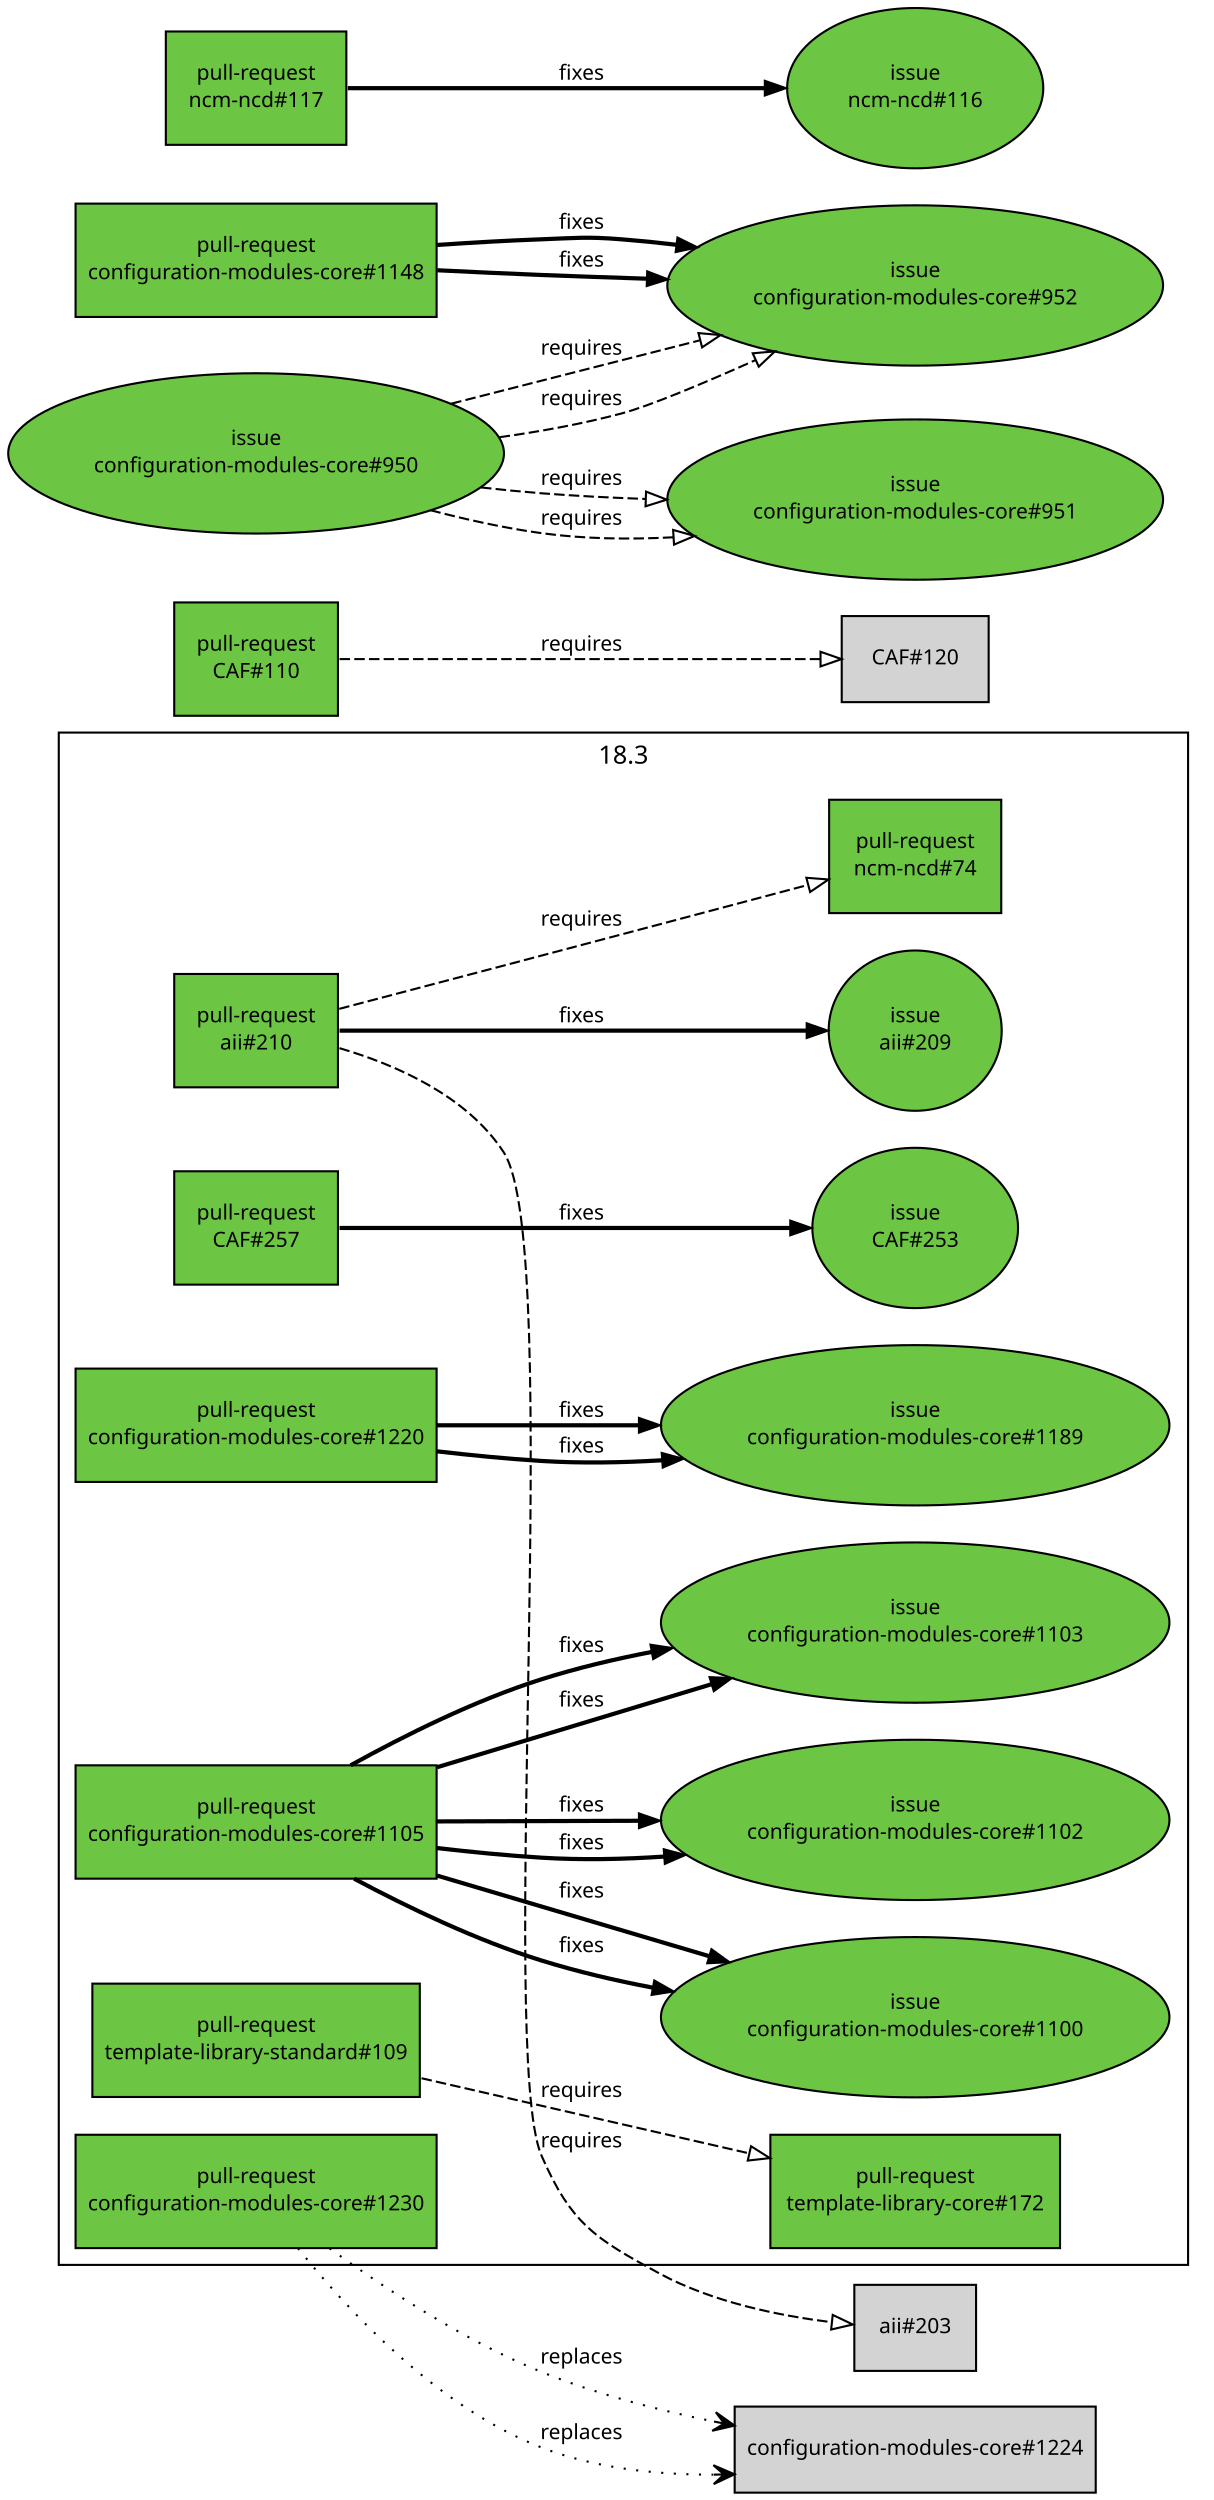
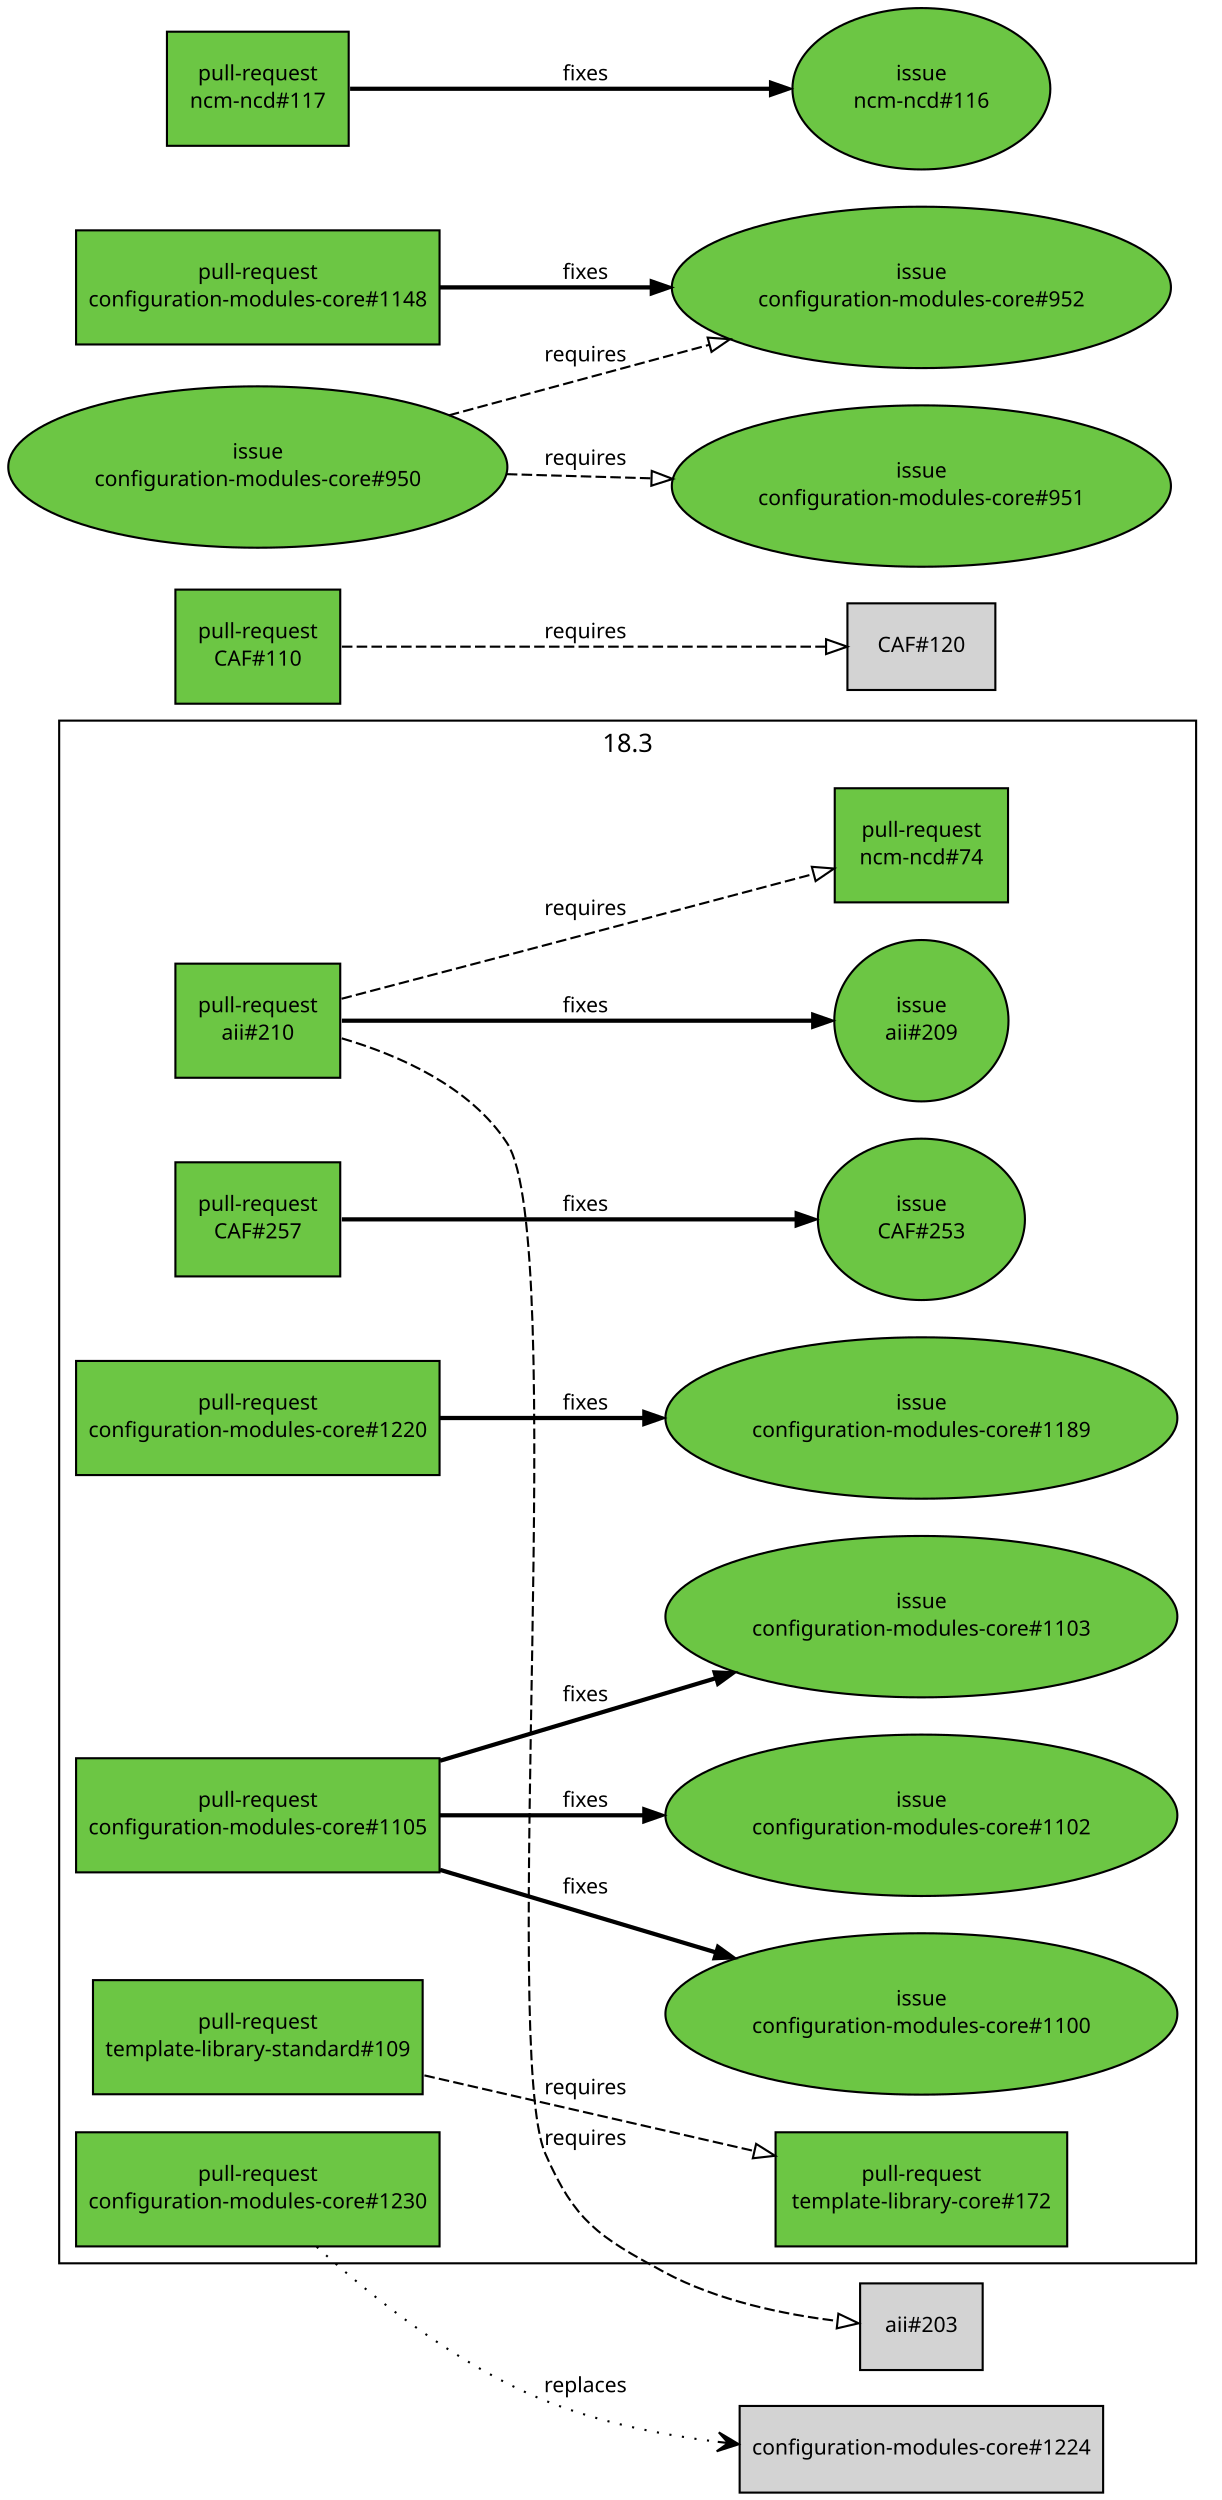
- <svg xmlns="http://www.w3.org/2000/svg" xmlns:xlink="http://www.w3.org/1999/xlink" width="578pt" height="1191pt" viewBox="0.00 0.00 578.00 1191.00">
-   <g id="graph1" class="graph" transform="scale(1 1) rotate(0) translate(4 1187)">
-     <polygon fill="white" stroke="white" points="-4,5 -4,-1187 575,-1187 575,5 -4,5" />
+ <svg xmlns="http://www.w3.org/2000/svg" xmlns:xlink="http://www.w3.org/1999/xlink" width="578pt" height="1183pt" viewBox="0.00 0.00 578.00 1183.00">
+   <g id="graph1" class="graph" transform="scale(1 1) rotate(0) translate(4 1179)">
+     <polygon fill="white" stroke="white" points="-4,5 -4,-1179 575,-1179 575,5 -4,5" />
    <g id="graph3" class="cluster">
      <polygon fill="none" stroke="black" points="24,-108 24,-838 562,-838 562,-108 24,-108" />
      <text text-anchor="middle" x="293" y="-823.2" font-family="Sans" font-size="12.00">18.3</text>
    </g>
    <g id="node1" class="node">
      <a xlink:href="https://github.com/quattor/aii/pull/210" xlink:title="Shellfe: support active config for plugins" target="_parent">
        <polygon fill="#6cc644" stroke="black" points="157,-723 79,-723 79,-669 157,-669 157,-723" />
        <text text-anchor="middle" x="118" y="-700" font-family="Sans" font-size="10.00">pull-request</text>
        <text text-anchor="middle" x="118" y="-687" font-family="Sans" font-size="10.00">aii#210</text>
      </a>
    </g>
    <g id="node3" class="node">
      <a xlink:href="https://github.com/quattor/aii/issues/209" xlink:title="support ACTIVE_CONFIG" target="_parent">
        <ellipse fill="#6cc644" stroke="black" cx="432" cy="-696" rx="41.217" ry="38.184" />
        <text text-anchor="middle" x="432" y="-700" font-family="Sans" font-size="10.00">issue</text>
        <text text-anchor="middle" x="432" y="-687" font-family="Sans" font-size="10.00">aii#209</text>
      </a>
    </g>
    <g id="edge2" class="edge">
      <path fill="none" stroke="black" stroke-width="2" d="M157.768,-696C214.279,-696 317.868,-696 380.284,-696" />
      <polygon fill="black" stroke="black" points="380.31,-699.5 390.31,-696 380.31,-692.5 380.31,-699.5" />
      <text text-anchor="middle" x="273" y="-700" font-family="Sans" font-size="10.00">fixes</text>
    </g>
    <g id="node5" class="node">
      <a xlink:href="https://github.com/quattor/ncm-ncd/pull/74" xlink:title="Set the current active config as an attribute to the component" target="_parent">
        <polygon fill="#6cc644" stroke="black" points="473,-806 391,-806 391,-752 473,-752 473,-806" />
        <text text-anchor="middle" x="432" y="-783" font-family="Sans" font-size="10.00">pull-request</text>
        <text text-anchor="middle" x="432" y="-770" font-family="Sans" font-size="10.00">ncm-ncd#74</text>
      </a>
    </g>
    <g id="edge4" class="edge">
      <path fill="none" stroke="black" stroke-dasharray="5,2" d="M157.609,-706.38C180.517,-712.39 209.889,-720.106 236,-727 285.266,-740.007 341.475,-754.927 381.028,-765.441" />
      <polygon fill="none" stroke="black" points="380.148,-768.828 390.711,-768.015 381.946,-762.063 380.148,-768.828" />
      <text text-anchor="middle" x="273" y="-746" font-family="Sans" font-size="10.00">requires</text>
    </g>
    <g id="node7" class="node">
      <polygon fill="lightgrey" stroke="black" points="461,-98.5 403,-98.5 403,-57.5 461,-57.5 461,-98.5" />
      <text text-anchor="middle" x="432" y="-75.5" font-family="Sans" font-size="10.00">aii#203</text>
    </g>
    <g id="edge6" class="edge">
      <path fill="none" stroke="black" stroke-dasharray="5,2" d="M157.721,-687.662C184.699,-679.744 218.537,-664.901 236,-638 264.94,-593.421 232.74,-208.712 254,-160 268.079,-127.74 279.072,-120.803 310,-104 335.309,-90.25 367.249,-83.769 392.1,-80.716" />
      <polygon fill="none" stroke="black" points="392.715,-84.17 402.276,-79.606 391.956,-77.211 392.715,-84.17" />
      <text text-anchor="middle" x="273" y="-164" font-family="Sans" font-size="10.00">requires</text>
    </g>
    <g id="node8" class="node">
      <a xlink:href="https://github.com/quattor/CAF/pull/257" xlink:title="Process: run process as another user" target="_parent">
        <polygon fill="#6cc644" stroke="black" points="157,-629 79,-629 79,-575 157,-575 157,-629" />
        <text text-anchor="middle" x="118" y="-606" font-family="Sans" font-size="10.00">pull-request</text>
        <text text-anchor="middle" x="118" y="-593" font-family="Sans" font-size="10.00">CAF#257</text>
      </a>
    </g>
    <g id="node10" class="node">
      <a xlink:href="https://github.com/quattor/CAF/issues/253" xlink:title="CAF::Process: Include an option to execute the command as an specific user" target="_parent">
        <ellipse fill="#6cc644" stroke="black" cx="432" cy="-602" rx="48.998" ry="38.184" />
        <text text-anchor="middle" x="432" y="-606" font-family="Sans" font-size="10.00">issue</text>
        <text text-anchor="middle" x="432" y="-593" font-family="Sans" font-size="10.00">CAF#253</text>
      </a>
    </g>
    <g id="edge8" class="edge">
      <path fill="none" stroke="black" stroke-width="2" d="M157.768,-602C211.934,-602 309.353,-602 372.308,-602" />
      <polygon fill="black" stroke="black" points="372.488,-605.5 382.488,-602 372.488,-598.5 372.488,-605.5" />
      <text text-anchor="middle" x="273" y="-606" font-family="Sans" font-size="10.00">fixes</text>
    </g>
    <g id="node11" class="node">
      <a xlink:href="https://github.com/quattor/CAF/pull/110" xlink:title="Download: API proposal" target="_parent">
        <polygon fill="#6cc644" stroke="black" points="157,-900 79,-900 79,-846 157,-846 157,-900" />
        <text text-anchor="middle" x="118" y="-877" font-family="Sans" font-size="10.00">pull-request</text>
        <text text-anchor="middle" x="118" y="-864" font-family="Sans" font-size="10.00">CAF#110</text>
      </a>
    </g>
    <g id="node13" class="node">
      <polygon fill="lightgrey" stroke="black" points="467,-893.5 397,-893.5 397,-852.5 467,-852.5 467,-893.5" />
      <text text-anchor="middle" x="432" y="-870.5" font-family="Sans" font-size="10.00">CAF#120</text>
    </g>
    <g id="edge10" class="edge">
      <path fill="none" stroke="black" stroke-dasharray="5,2" d="M157.768,-873C216.269,-873 325.221,-873 386.719,-873" />
      <polygon fill="none" stroke="black" points="386.897,-876.5 396.897,-873 386.897,-869.5 386.897,-876.5" />
      <text text-anchor="middle" x="273" y="-877" font-family="Sans" font-size="10.00">requires</text>
    </g>
    <g id="node14" class="node">
      <a xlink:href="https://github.com/quattor/configuration-modules-core/pull/1230" xlink:title="ncm-ceph: support for luminous, bluestore, ceph-volume and per host osd deployment" target="_parent">
        <polygon fill="#6cc644" stroke="black" points="204,-170 32,-170 32,-116 204,-116 204,-170" />
        <text text-anchor="middle" x="118" y="-147" font-family="Sans" font-size="10.00">pull-request</text>
        <text text-anchor="middle" x="118" y="-134" font-family="Sans" font-size="10.00">configuration-modules-core#1230</text>
      </a>
    </g>
    <g id="node16" class="node">
      <polygon fill="lightgrey" stroke="black" points="518,-40.5 346,-40.5 346,0.5 518,0.5 518,-40.5" />
      <text text-anchor="middle" x="432" y="-17.5" font-family="Sans" font-size="10.00">configuration-modules-core#1224</text>
    </g>
-     <g id="edge28" class="edge">
-       <path fill="none" stroke="black" stroke-dasharray="1,5" d="M153.011,-115.877C179.404,-96.709 217.226,-71.876 254,-57 279.799,-46.563 308.942,-38.927 336.065,-33.4" />
-       <polygon fill="black" stroke="black" points="345.956,-31.457 337.011,-37.8 341.05,-32.421 336.144,-33.384 336.144,-33.384 336.144,-33.384 341.05,-32.421 335.277,-28.968 345.956,-31.457 345.956,-31.457" />
-       <text text-anchor="middle" x="273" y="-61" font-family="Sans" font-size="10.00">replaces</text>
-     </g>
    <g id="edge12" class="edge">
-       <path fill="none" stroke="black" stroke-dasharray="1,5" d="M137.965,-115.933C161.765,-86.181 204.583,-40.076 254,-21 279.436,-11.181 308.482,-8.011 335.628,-8.074" />
-       <polygon fill="black" stroke="black" points="345.928,-8.249 335.853,-12.578 340.929,-8.164 335.929,-8.079 335.929,-8.079 335.929,-8.079 340.929,-8.164 336.006,-3.58 345.928,-8.249 345.928,-8.249" />
-       <text text-anchor="middle" x="273" y="-25" font-family="Sans" font-size="10.00">replaces</text>
+       <path fill="none" stroke="black" stroke-dasharray="1,5" d="M145.867,-115.794C171.666,-92.357 212.244,-59.739 254,-43 279.389,-32.822 308.297,-26.92 335.324,-23.558" />
+       <polygon fill="black" stroke="black" points="345.579,-22.39 336.153,-27.992 340.611,-22.956 335.644,-23.521 335.644,-23.521 335.644,-23.521 340.611,-22.956 335.134,-19.05 345.579,-22.39 345.579,-22.39" />
+       <text text-anchor="middle" x="273" y="-47" font-family="Sans" font-size="10.00">replaces</text>
    </g>
    <g id="node17" class="node">
      <a xlink:href="https://github.com/quattor/configuration-modules-core/pull/1220" xlink:title="ncm-cups: Stop daemon if server not enabled" target="_parent">
        <polygon fill="#6cc644" stroke="black" points="204,-535 32,-535 32,-481 204,-481 204,-535" />
        <text text-anchor="middle" x="118" y="-512" font-family="Sans" font-size="10.00">pull-request</text>
        <text text-anchor="middle" x="118" y="-499" font-family="Sans" font-size="10.00">configuration-modules-core#1220</text>
      </a>
    </g>
    <g id="node19" class="node">
      <a xlink:href="https://github.com/quattor/configuration-modules-core/issues/1189" xlink:title="ncm-cups: Nodetype of client should stop running cups daemon" target="_parent">
        <ellipse fill="#6cc644" stroke="black" cx="432" cy="-508" rx="121.122" ry="38.184" />
        <text text-anchor="middle" x="432" y="-512" font-family="Sans" font-size="10.00">issue</text>
        <text text-anchor="middle" x="432" y="-499" font-family="Sans" font-size="10.00">configuration-modules-core#1189</text>
      </a>
    </g>
-     <g id="edge30" class="edge">
-       <path fill="none" stroke="black" stroke-width="2" d="M204.182,-495.588C220.685,-493.676 237.851,-492.005 254,-491 272.601,-489.842 292.267,-490.162 311.475,-491.331" />
-       <polygon fill="black" stroke="black" points="311.254,-494.824 321.47,-492.016 311.733,-487.84 311.254,-494.824" />
-       <text text-anchor="middle" x="273" y="-495" font-family="Sans" font-size="10.00">fixes</text>
-     </g>
    <g id="edge14" class="edge">
      <path fill="none" stroke="black" stroke-width="2" d="M204.217,-508C233.916,-508 267.888,-508 300.372,-508" />
      <polygon fill="black" stroke="black" points="300.399,-511.5 310.399,-508 300.399,-504.5 300.399,-511.5" />
      <text text-anchor="middle" x="273" y="-512" font-family="Sans" font-size="10.00">fixes</text>
    </g>
    <g id="node20" class="node">
      <a xlink:href="https://github.com/quattor/configuration-modules-core/pull/1105" xlink:title="ncm-authconfig: fix krb5_realm, user_object_class and newline between ldap_krb5_canonicalize and ldap_krb5_realm" target="_parent">
-         <polygon fill="#6cc644" stroke="black" points="204,-346 32,-346 32,-292 204,-292 204,-346" />
-         <text text-anchor="middle" x="118" y="-323" font-family="Sans" font-size="10.00">pull-request</text>
-         <text text-anchor="middle" x="118" y="-310" font-family="Sans" font-size="10.00">configuration-modules-core#1105</text>
+         <polygon fill="#6cc644" stroke="black" points="204,-347 32,-347 32,-293 204,-293 204,-347" />
+         <text text-anchor="middle" x="118" y="-324" font-family="Sans" font-size="10.00">pull-request</text>
+         <text text-anchor="middle" x="118" y="-311" font-family="Sans" font-size="10.00">configuration-modules-core#1105</text>
      </a>
    </g>
    <g id="node22" class="node">
      <a xlink:href="https://github.com/quattor/configuration-modules-core/issues/1100" xlink:title="ncm-authconfig : no newline after krb5_canonicalize option" target="_parent">
        <ellipse fill="#6cc644" stroke="black" cx="432" cy="-226" rx="121.122" ry="38.184" />
        <text text-anchor="middle" x="432" y="-230" font-family="Sans" font-size="10.00">issue</text>
        <text text-anchor="middle" x="432" y="-217" font-family="Sans" font-size="10.00">configuration-modules-core#1100</text>
      </a>
    </g>
-     <g id="edge32" class="edge">
-       <path fill="none" stroke="black" stroke-width="2" d="M164.709,-291.988C190.307,-278.313 223.047,-262.615 254,-253 270.874,-247.758 288.976,-243.515 306.94,-240.085" />
-       <polygon fill="black" stroke="black" points="307.691,-243.506 316.897,-238.262 306.43,-236.62 307.691,-243.506" />
-       <text text-anchor="middle" x="273" y="-257" font-family="Sans" font-size="10.00">fixes</text>
-     </g>
    <g id="edge16" class="edge">
-       <path fill="none" stroke="black" stroke-width="2" d="M204.217,-293.464C244.304,-281.591 292.178,-267.412 333.668,-255.124" />
-       <polygon fill="black" stroke="black" points="334.922,-258.403 343.516,-252.207 332.934,-251.691 334.922,-258.403" />
+       <path fill="none" stroke="black" stroke-width="2" d="M204.217,-294.19C244.557,-282.113 292.783,-267.676 334.453,-255.202" />
+       <polygon fill="black" stroke="black" points="335.488,-258.546 344.064,-252.325 333.48,-251.84 335.488,-258.546" />
      <text text-anchor="middle" x="273" y="-283" font-family="Sans" font-size="10.00">fixes</text>
    </g>
    <g id="node24" class="node">
      <a xlink:href="https://github.com/quattor/configuration-modules-core/issues/1102" xlink:title="ncm-authconfig: There is no " target="_parent">
        <ellipse fill="#6cc644" stroke="black" cx="432" cy="-320" rx="121.122" ry="38.184" />
        <text text-anchor="middle" x="432" y="-324" font-family="Sans" font-size="10.00">issue</text>
        <text text-anchor="middle" x="432" y="-311" font-family="Sans" font-size="10.00">configuration-modules-core#1102</text>
      </a>
    </g>
-     <g id="edge34" class="edge">
-       <path fill="none" stroke="black" stroke-width="2" d="M204.217,-319.275C233.916,-319.369 267.888,-319.477 300.372,-319.581" />
-       <polygon fill="black" stroke="black" points="300.388,-323.081 310.399,-319.613 300.41,-316.081 300.388,-323.081" />
+     <g id="edge18" class="edge">
+       <path fill="none" stroke="black" stroke-width="2" d="M204.217,-320C233.916,-320 267.888,-320 300.372,-320" />
+       <polygon fill="black" stroke="black" points="300.399,-323.5 310.399,-320 300.399,-316.5 300.399,-323.5" />
      <text text-anchor="middle" x="273" y="-324" font-family="Sans" font-size="10.00">fixes</text>
-     </g>
-     <g id="edge18" class="edge">
-       <path fill="none" stroke="black" stroke-width="2" d="M204.182,-306.588C220.685,-304.676 237.851,-303.005 254,-302 272.875,-300.825 292.841,-301.227 312.31,-302.522" />
-       <polygon fill="black" stroke="black" points="312.206,-306.024 322.438,-303.278 312.726,-299.044 312.206,-306.024" />
-       <text text-anchor="middle" x="273" y="-306" font-family="Sans" font-size="10.00">fixes</text>
    </g>
    <g id="node26" class="node">
      <a xlink:href="https://github.com/quattor/configuration-modules-core/issues/1103" xlink:title="ncm-authconfig: krb5_realm = ARRAY(0x39a5830)" target="_parent">
        <ellipse fill="#6cc644" stroke="black" cx="432" cy="-414" rx="121.122" ry="38.184" />
        <text text-anchor="middle" x="432" y="-418" font-family="Sans" font-size="10.00">issue</text>
        <text text-anchor="middle" x="432" y="-405" font-family="Sans" font-size="10.00">configuration-modules-core#1103</text>
      </a>
    </g>
-     <g id="edge36" class="edge">
-       <path fill="none" stroke="black" stroke-width="2" d="M163.066,-346.018C188.853,-360.315 222.295,-376.945 254,-387 270.717,-392.301 288.657,-396.576 306.481,-400.019" />
-       <polygon fill="black" stroke="black" points="305.893,-403.47 316.363,-401.848 307.166,-396.587 305.893,-403.47" />
-       <text text-anchor="middle" x="273" y="-400" font-family="Sans" font-size="10.00">fixes</text>
-     </g>
    <g id="edge20" class="edge">
-       <path fill="none" stroke="black" stroke-width="2" d="M204.217,-345.085C244.726,-357.341 293.186,-372.002 334.974,-384.645" />
-       <polygon fill="black" stroke="black" points="334.026,-388.015 344.611,-387.561 336.053,-381.315 334.026,-388.015" />
+       <path fill="none" stroke="black" stroke-width="2" d="M204.217,-345.81C244.557,-357.887 292.783,-372.324 334.453,-384.798" />
+       <polygon fill="black" stroke="black" points="333.48,-388.16 344.064,-387.675 335.488,-381.454 333.48,-388.16" />
      <text text-anchor="middle" x="273" y="-374" font-family="Sans" font-size="10.00">fixes</text>
    </g>
    <g id="node27" class="node">
      <a xlink:href="https://github.com/quattor/configuration-modules-core/pull/1148" xlink:title="ncm-spma: Remove support from groups from spma yumng backend" target="_parent">
-         <polygon fill="#6cc644" stroke="black" points="204,-1090 32,-1090 32,-1036 204,-1036 204,-1090" />
-         <text text-anchor="middle" x="118" y="-1067" font-family="Sans" font-size="10.00">pull-request</text>
-         <text text-anchor="middle" x="118" y="-1054" font-family="Sans" font-size="10.00">configuration-modules-core#1148</text>
+         <polygon fill="#6cc644" stroke="black" points="204,-1070 32,-1070 32,-1016 204,-1016 204,-1070" />
+         <text text-anchor="middle" x="118" y="-1047" font-family="Sans" font-size="10.00">pull-request</text>
+         <text text-anchor="middle" x="118" y="-1034" font-family="Sans" font-size="10.00">configuration-modules-core#1148</text>
      </a>
    </g>
    <g id="node29" class="node">
      <a xlink:href="https://github.com/quattor/configuration-modules-core/issues/952" xlink:title="ncm-spma (yumng): Remove support for package groups" target="_parent">
-         <ellipse fill="#6cc644" stroke="black" cx="432" cy="-1051" rx="118.087" ry="38.184" />
-         <text text-anchor="middle" x="432" y="-1055" font-family="Sans" font-size="10.00">issue</text>
-         <text text-anchor="middle" x="432" y="-1042" font-family="Sans" font-size="10.00">configuration-modules-core#952</text>
+         <ellipse fill="#6cc644" stroke="black" cx="432" cy="-1043" rx="118.087" ry="38.184" />
+         <text text-anchor="middle" x="432" y="-1047" font-family="Sans" font-size="10.00">issue</text>
+         <text text-anchor="middle" x="432" y="-1034" font-family="Sans" font-size="10.00">configuration-modules-core#952</text>
      </a>
    </g>
    <g id="edge22" class="edge">
-       <path fill="none" stroke="black" stroke-width="2" d="M204.281,-1070.3C220.775,-1071.43 237.912,-1072.41 254,-1073 270.878,-1073.62 275.162,-1074.31 292,-1073 300.555,-1072.33 309.377,-1071.44 318.234,-1070.39" />
-       <polygon fill="black" stroke="black" points="318.746,-1073.85 328.238,-1069.15 317.883,-1066.91 318.746,-1073.85" />
-       <text text-anchor="middle" x="273" y="-1078" font-family="Sans" font-size="10.00">fixes</text>
-     </g>
-     <g id="edge38" class="edge">
-       <path fill="none" stroke="black" stroke-width="2" d="M204.32,-1058.25C220.81,-1057.43 237.936,-1056.64 254,-1056 270.116,-1055.36 287.056,-1054.77 303.815,-1054.24" />
-       <polygon fill="black" stroke="black" points="304.331,-1057.73 314.218,-1053.92 304.114,-1050.73 304.331,-1057.73" />
-       <text text-anchor="middle" x="273" y="-1060" font-family="Sans" font-size="10.00">fixes</text>
+       <path fill="none" stroke="black" stroke-width="2" d="M204.217,-1043C234.903,-1043 270.151,-1043 303.606,-1043" />
+       <polygon fill="black" stroke="black" points="303.924,-1046.5 313.924,-1043 303.924,-1039.5 303.924,-1046.5" />
+       <text text-anchor="middle" x="273" y="-1047" font-family="Sans" font-size="10.00">fixes</text>
    </g>
    <g id="node30" class="node">
      <a xlink:href="https://github.com/quattor/configuration-modules-core/issues/950" xlink:title="ncm-spma: Remove support for package groups from yum backends" target="_parent">
-         <ellipse fill="#6cc644" stroke="black" cx="118" cy="-971" rx="118.087" ry="38.184" />
-         <text text-anchor="middle" x="118" y="-975" font-family="Sans" font-size="10.00">issue</text>
-         <text text-anchor="middle" x="118" y="-962" font-family="Sans" font-size="10.00">configuration-modules-core#950</text>
+         <ellipse fill="#6cc644" stroke="black" cx="118" cy="-958" rx="118.087" ry="38.184" />
+         <text text-anchor="middle" x="118" y="-962" font-family="Sans" font-size="10.00">issue</text>
+         <text text-anchor="middle" x="118" y="-949" font-family="Sans" font-size="10.00">configuration-modules-core#950</text>
      </a>
    </g>
    <g id="edge26" class="edge">
-       <path fill="none" stroke="black" stroke-dasharray="5,2" d="M210.936,-994.678C248.121,-1004.15 291.095,-1015.1 329.209,-1024.81" />
-       <polygon fill="none" stroke="black" points="328.748,-1028.31 339.303,-1027.38 330.476,-1021.52 328.748,-1028.31" />
-       <text text-anchor="middle" x="273" y="-1018" font-family="Sans" font-size="10.00">requires</text>
-     </g>
-     <g id="edge42" class="edge">
-       <path fill="none" stroke="black" stroke-dasharray="5,2" d="M234.025,-978.727C253.565,-981.433 273.498,-985.081 292,-990 305.179,-993.503 330.371,-1004.04 355.795,-1015.39" />
-       <polygon fill="none" stroke="black" points="354.594,-1018.69 365.15,-1019.6 357.466,-1012.31 354.594,-1018.69" />
-       <text text-anchor="middle" x="273" y="-994" font-family="Sans" font-size="10.00">requires</text>
+       <path fill="none" stroke="black" stroke-dasharray="5,2" d="M208.401,-982.471C246.98,-992.915 292.147,-1005.14 331.747,-1015.86" />
+       <polygon fill="none" stroke="black" points="330.855,-1019.25 341.422,-1018.48 332.684,-1012.49 330.855,-1019.25" />
+       <text text-anchor="middle" x="273" y="-1008" font-family="Sans" font-size="10.00">requires</text>
    </g>
    <g id="node32" class="node">
      <a xlink:href="https://github.com/quattor/configuration-modules-core/issues/951" xlink:title="ncm-spma (yum): Remove support for package groups" target="_parent">
        <ellipse fill="#6cc644" stroke="black" cx="432" cy="-949" rx="118.087" ry="38.184" />
        <text text-anchor="middle" x="432" y="-953" font-family="Sans" font-size="10.00">issue</text>
        <text text-anchor="middle" x="432" y="-940" font-family="Sans" font-size="10.00">configuration-modules-core#951</text>
      </a>
    </g>
    <g id="edge24" class="edge">
-       <path fill="none" stroke="black" stroke-dasharray="5,2" d="M225.141,-954.788C234.882,-953.691 244.612,-952.732 254,-952 269.948,-950.756 286.724,-949.893 303.34,-949.307" />
-       <polygon fill="none" stroke="black" points="303.774,-952.795 313.657,-948.977 303.55,-945.798 303.774,-952.795" />
-       <text text-anchor="middle" x="273" y="-956" font-family="Sans" font-size="10.00">requires</text>
-     </g>
-     <g id="edge40" class="edge">
-       <path fill="none" stroke="black" stroke-dasharray="5,2" d="M201.039,-943.946C218.359,-939.396 236.634,-935.381 254,-933 274.209,-930.23 295.777,-929.937 316.674,-931.033" />
-       <polygon fill="none" stroke="black" points="316.669,-934.54 326.87,-931.678 317.111,-927.554 316.669,-934.54" />
-       <text text-anchor="middle" x="273" y="-937" font-family="Sans" font-size="10.00">requires</text>
-     </g>
-     <g id="node42" class="node">
+       <path fill="none" stroke="black" stroke-dasharray="5,2" d="M235.815,-954.623C258.074,-953.985 281.456,-953.315 304.01,-952.668" />
+       <polygon fill="none" stroke="black" points="304.412,-956.159 314.308,-952.373 304.212,-949.161 304.412,-956.159" />
+       <text text-anchor="middle" x="273" y="-959" font-family="Sans" font-size="10.00">requires</text>
+     </g>
+     <g id="node34" class="node">
      <a xlink:href="https://github.com/quattor/ncm-ncd/pull/117" xlink:title="Allow component modules to be loaded from any path" target="_parent">
-         <polygon fill="#6cc644" stroke="black" points="161,-1172 75,-1172 75,-1118 161,-1118 161,-1172" />
-         <text text-anchor="middle" x="118" y="-1149" font-family="Sans" font-size="10.00">pull-request</text>
-         <text text-anchor="middle" x="118" y="-1136" font-family="Sans" font-size="10.00">ncm-ncd#117</text>
-       </a>
-     </g>
-     <g id="node44" class="node">
+         <polygon fill="#6cc644" stroke="black" points="161,-1164 75,-1164 75,-1110 161,-1110 161,-1164" />
+         <text text-anchor="middle" x="118" y="-1141" font-family="Sans" font-size="10.00">pull-request</text>
+         <text text-anchor="middle" x="118" y="-1128" font-family="Sans" font-size="10.00">ncm-ncd#117</text>
+       </a>
+     </g>
+     <g id="node36" class="node">
      <a xlink:href="https://github.com/quattor/ncm-ncd/issues/116" xlink:title="hasFile() prevents component modules from being relocated" target="_parent">
-         <ellipse fill="#6cc644" stroke="black" cx="432" cy="-1145" rx="61.018" ry="38.184" />
-         <text text-anchor="middle" x="432" y="-1149" font-family="Sans" font-size="10.00">issue</text>
-         <text text-anchor="middle" x="432" y="-1136" font-family="Sans" font-size="10.00">ncm-ncd#116</text>
-       </a>
-     </g>
-     <g id="edge44" class="edge">
-       <path fill="none" stroke="black" stroke-width="2" d="M161.66,-1145C212.954,-1145 298.809,-1145 360.001,-1145" />
-       <polygon fill="black" stroke="black" points="360.362,-1148.5 370.362,-1145 360.362,-1141.5 360.362,-1148.5" />
-       <text text-anchor="middle" x="273" y="-1149" font-family="Sans" font-size="10.00">fixes</text>
-     </g>
-     <g id="node45" class="node">
+         <ellipse fill="#6cc644" stroke="black" cx="432" cy="-1137" rx="61.018" ry="38.184" />
+         <text text-anchor="middle" x="432" y="-1141" font-family="Sans" font-size="10.00">issue</text>
+         <text text-anchor="middle" x="432" y="-1128" font-family="Sans" font-size="10.00">ncm-ncd#116</text>
+       </a>
+     </g>
+     <g id="edge28" class="edge">
+       <path fill="none" stroke="black" stroke-width="2" d="M161.66,-1137C212.954,-1137 298.809,-1137 360.001,-1137" />
+       <polygon fill="black" stroke="black" points="360.362,-1140.5 370.362,-1137 360.362,-1133.5 360.362,-1140.5" />
+       <text text-anchor="middle" x="273" y="-1141" font-family="Sans" font-size="10.00">fixes</text>
+     </g>
+     <g id="node37" class="node">
      <a xlink:href="https://github.com/quattor/template-library-standard/pull/109" xlink:title="Add sample of nVidia workstation and compute GPUs" target="_parent">
        <polygon fill="#6cc644" stroke="black" points="196,-242 40,-242 40,-188 196,-188 196,-242" />
        <text text-anchor="middle" x="118" y="-219" font-family="Sans" font-size="10.00">pull-request</text>
        <text text-anchor="middle" x="118" y="-206" font-family="Sans" font-size="10.00">template-library-standard#109</text>
      </a>
    </g>
-     <g id="node47" class="node">
+     <g id="node39" class="node">
      <a xlink:href="https://github.com/quattor/template-library-core/pull/172" xlink:title="Allow RAM to be modelled on GPU cards" target="_parent">
        <polygon fill="#6cc644" stroke="black" points="501,-170 363,-170 363,-116 501,-116 501,-170" />
        <text text-anchor="middle" x="432" y="-147" font-family="Sans" font-size="10.00">pull-request</text>
        <text text-anchor="middle" x="432" y="-134" font-family="Sans" font-size="10.00">template-library-core#172</text>
      </a>
    </g>
-     <g id="edge46" class="edge">
+     <g id="edge30" class="edge">
      <path fill="none" stroke="black" stroke-dasharray="5,2" d="M196.83,-196.924C244.488,-185.996 305.049,-172.11 352.777,-161.166" />
      <polygon fill="none" stroke="black" points="353.793,-164.524 362.758,-158.877 352.229,-157.701 353.793,-164.524" />
      <text text-anchor="middle" x="273" y="-188" font-family="Sans" font-size="10.00">requires</text>
    </g>
  </g>
</svg>
